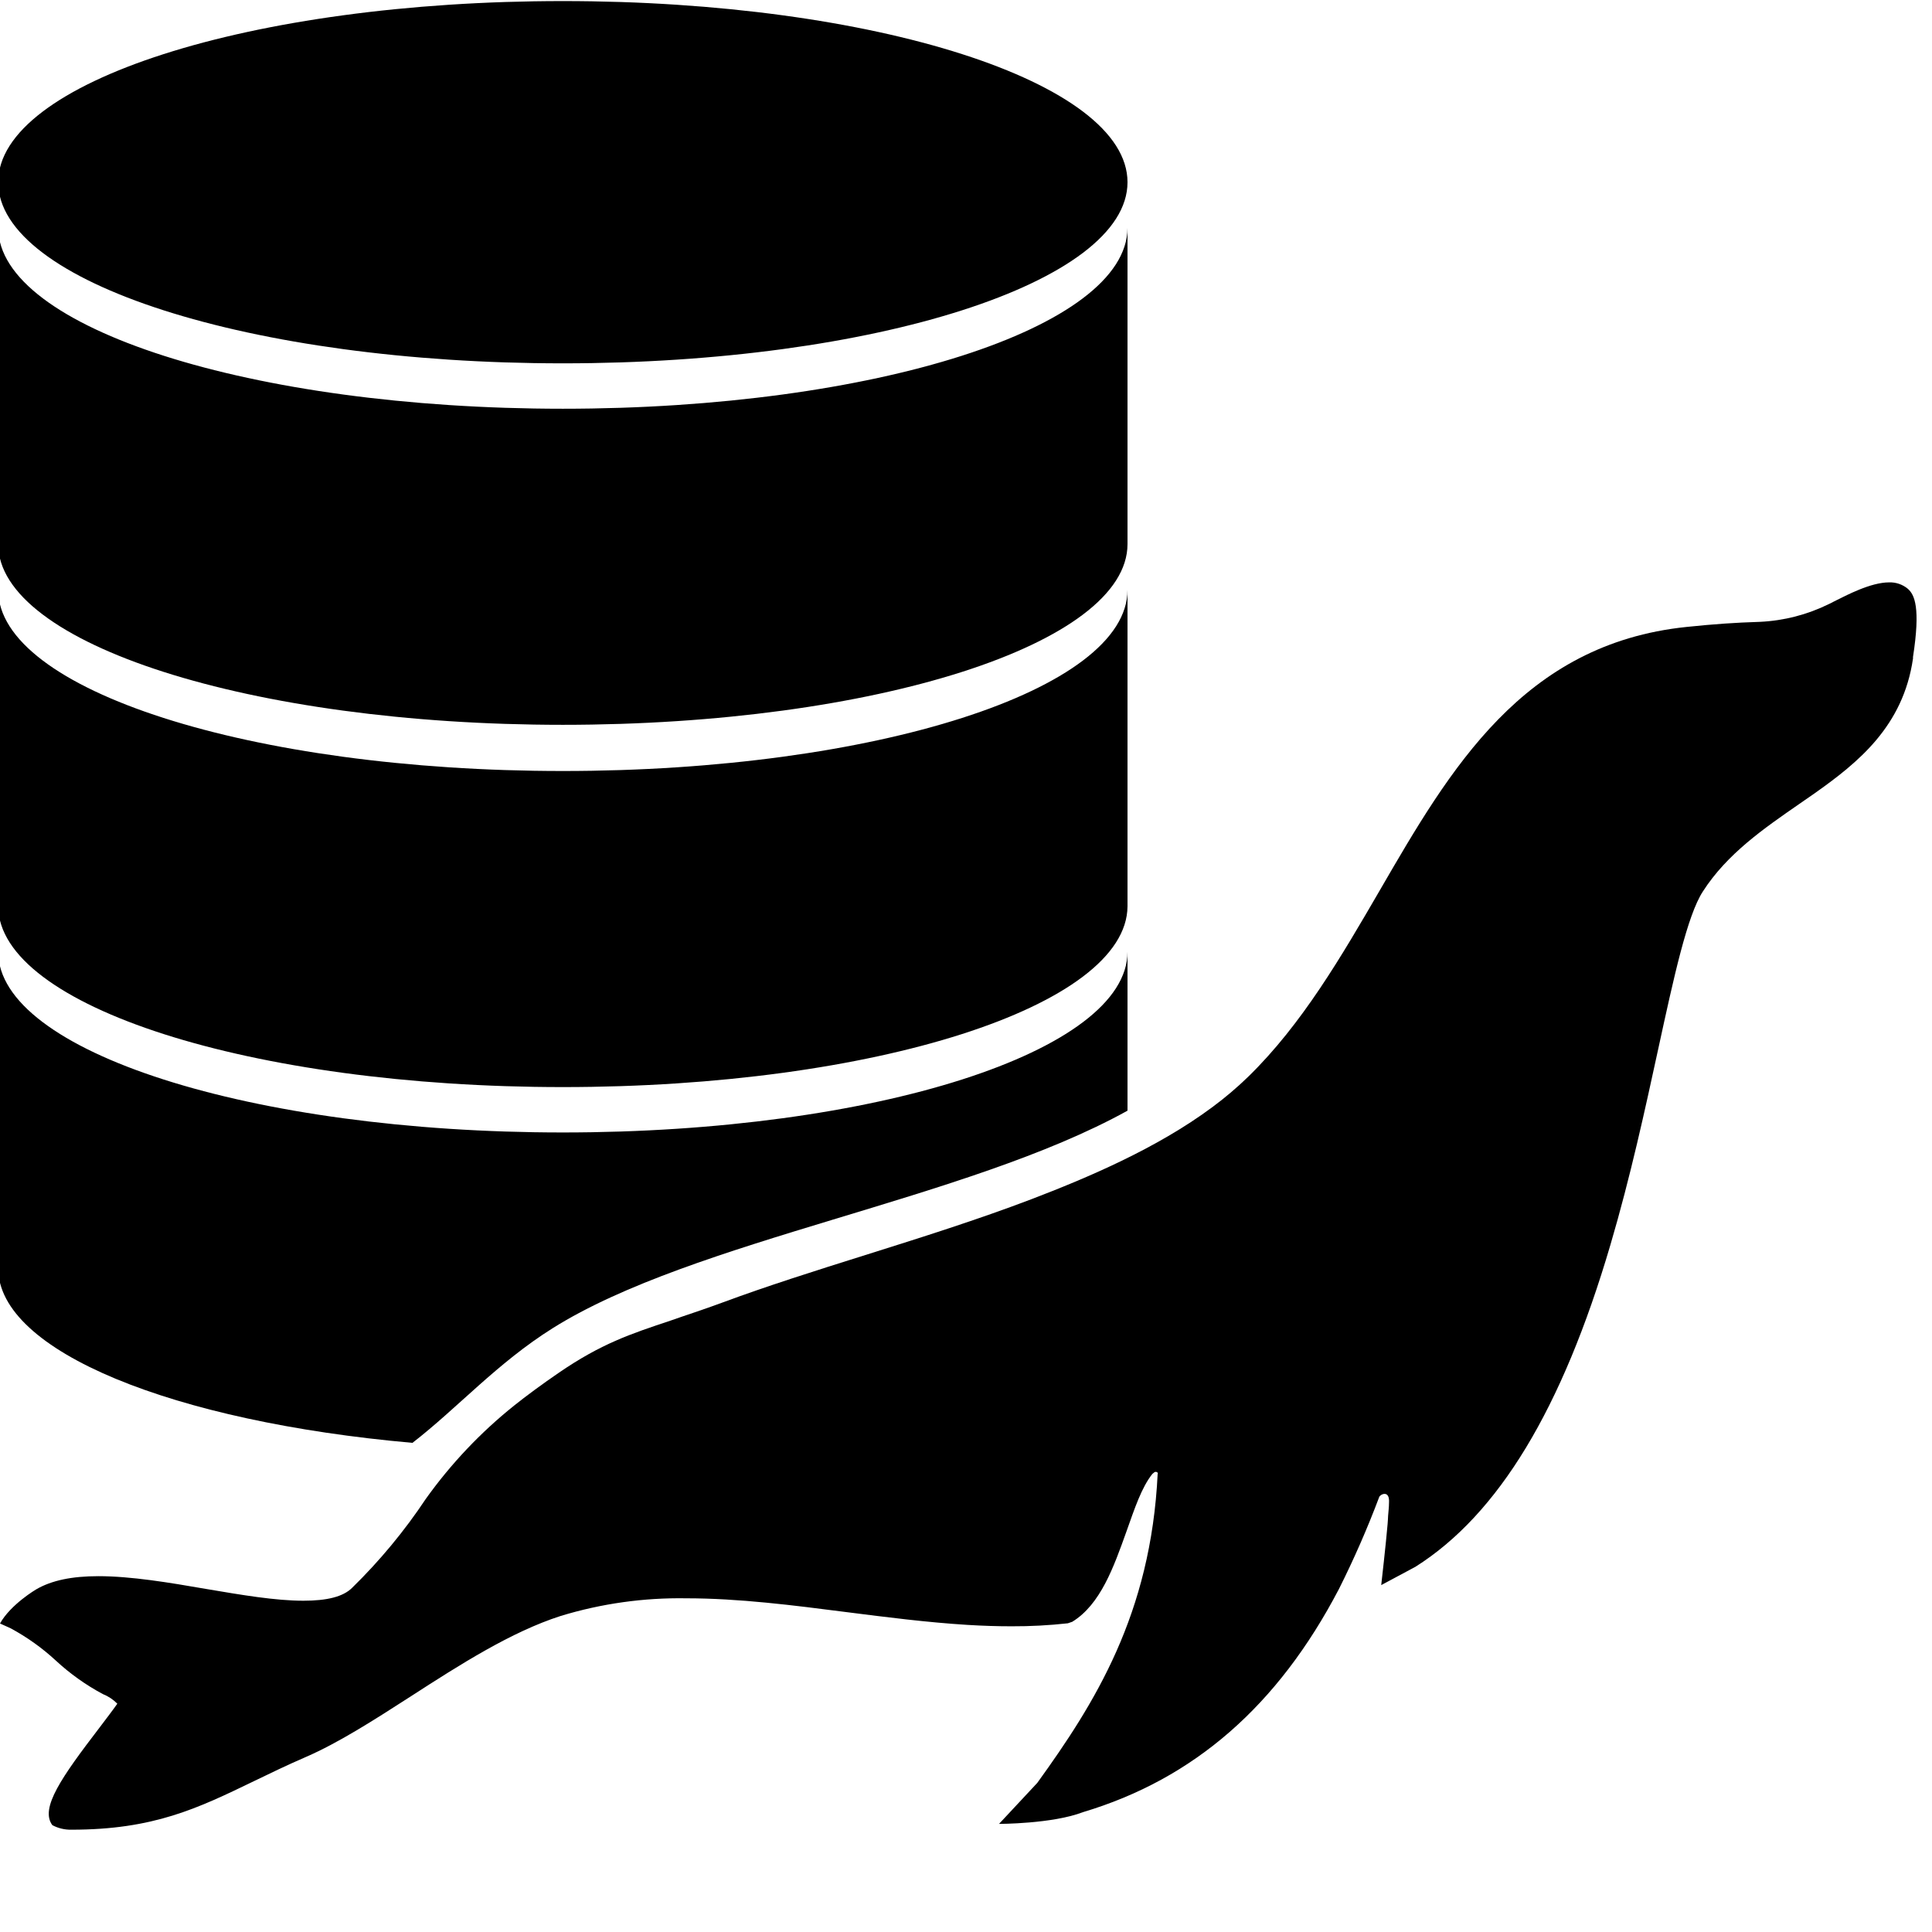
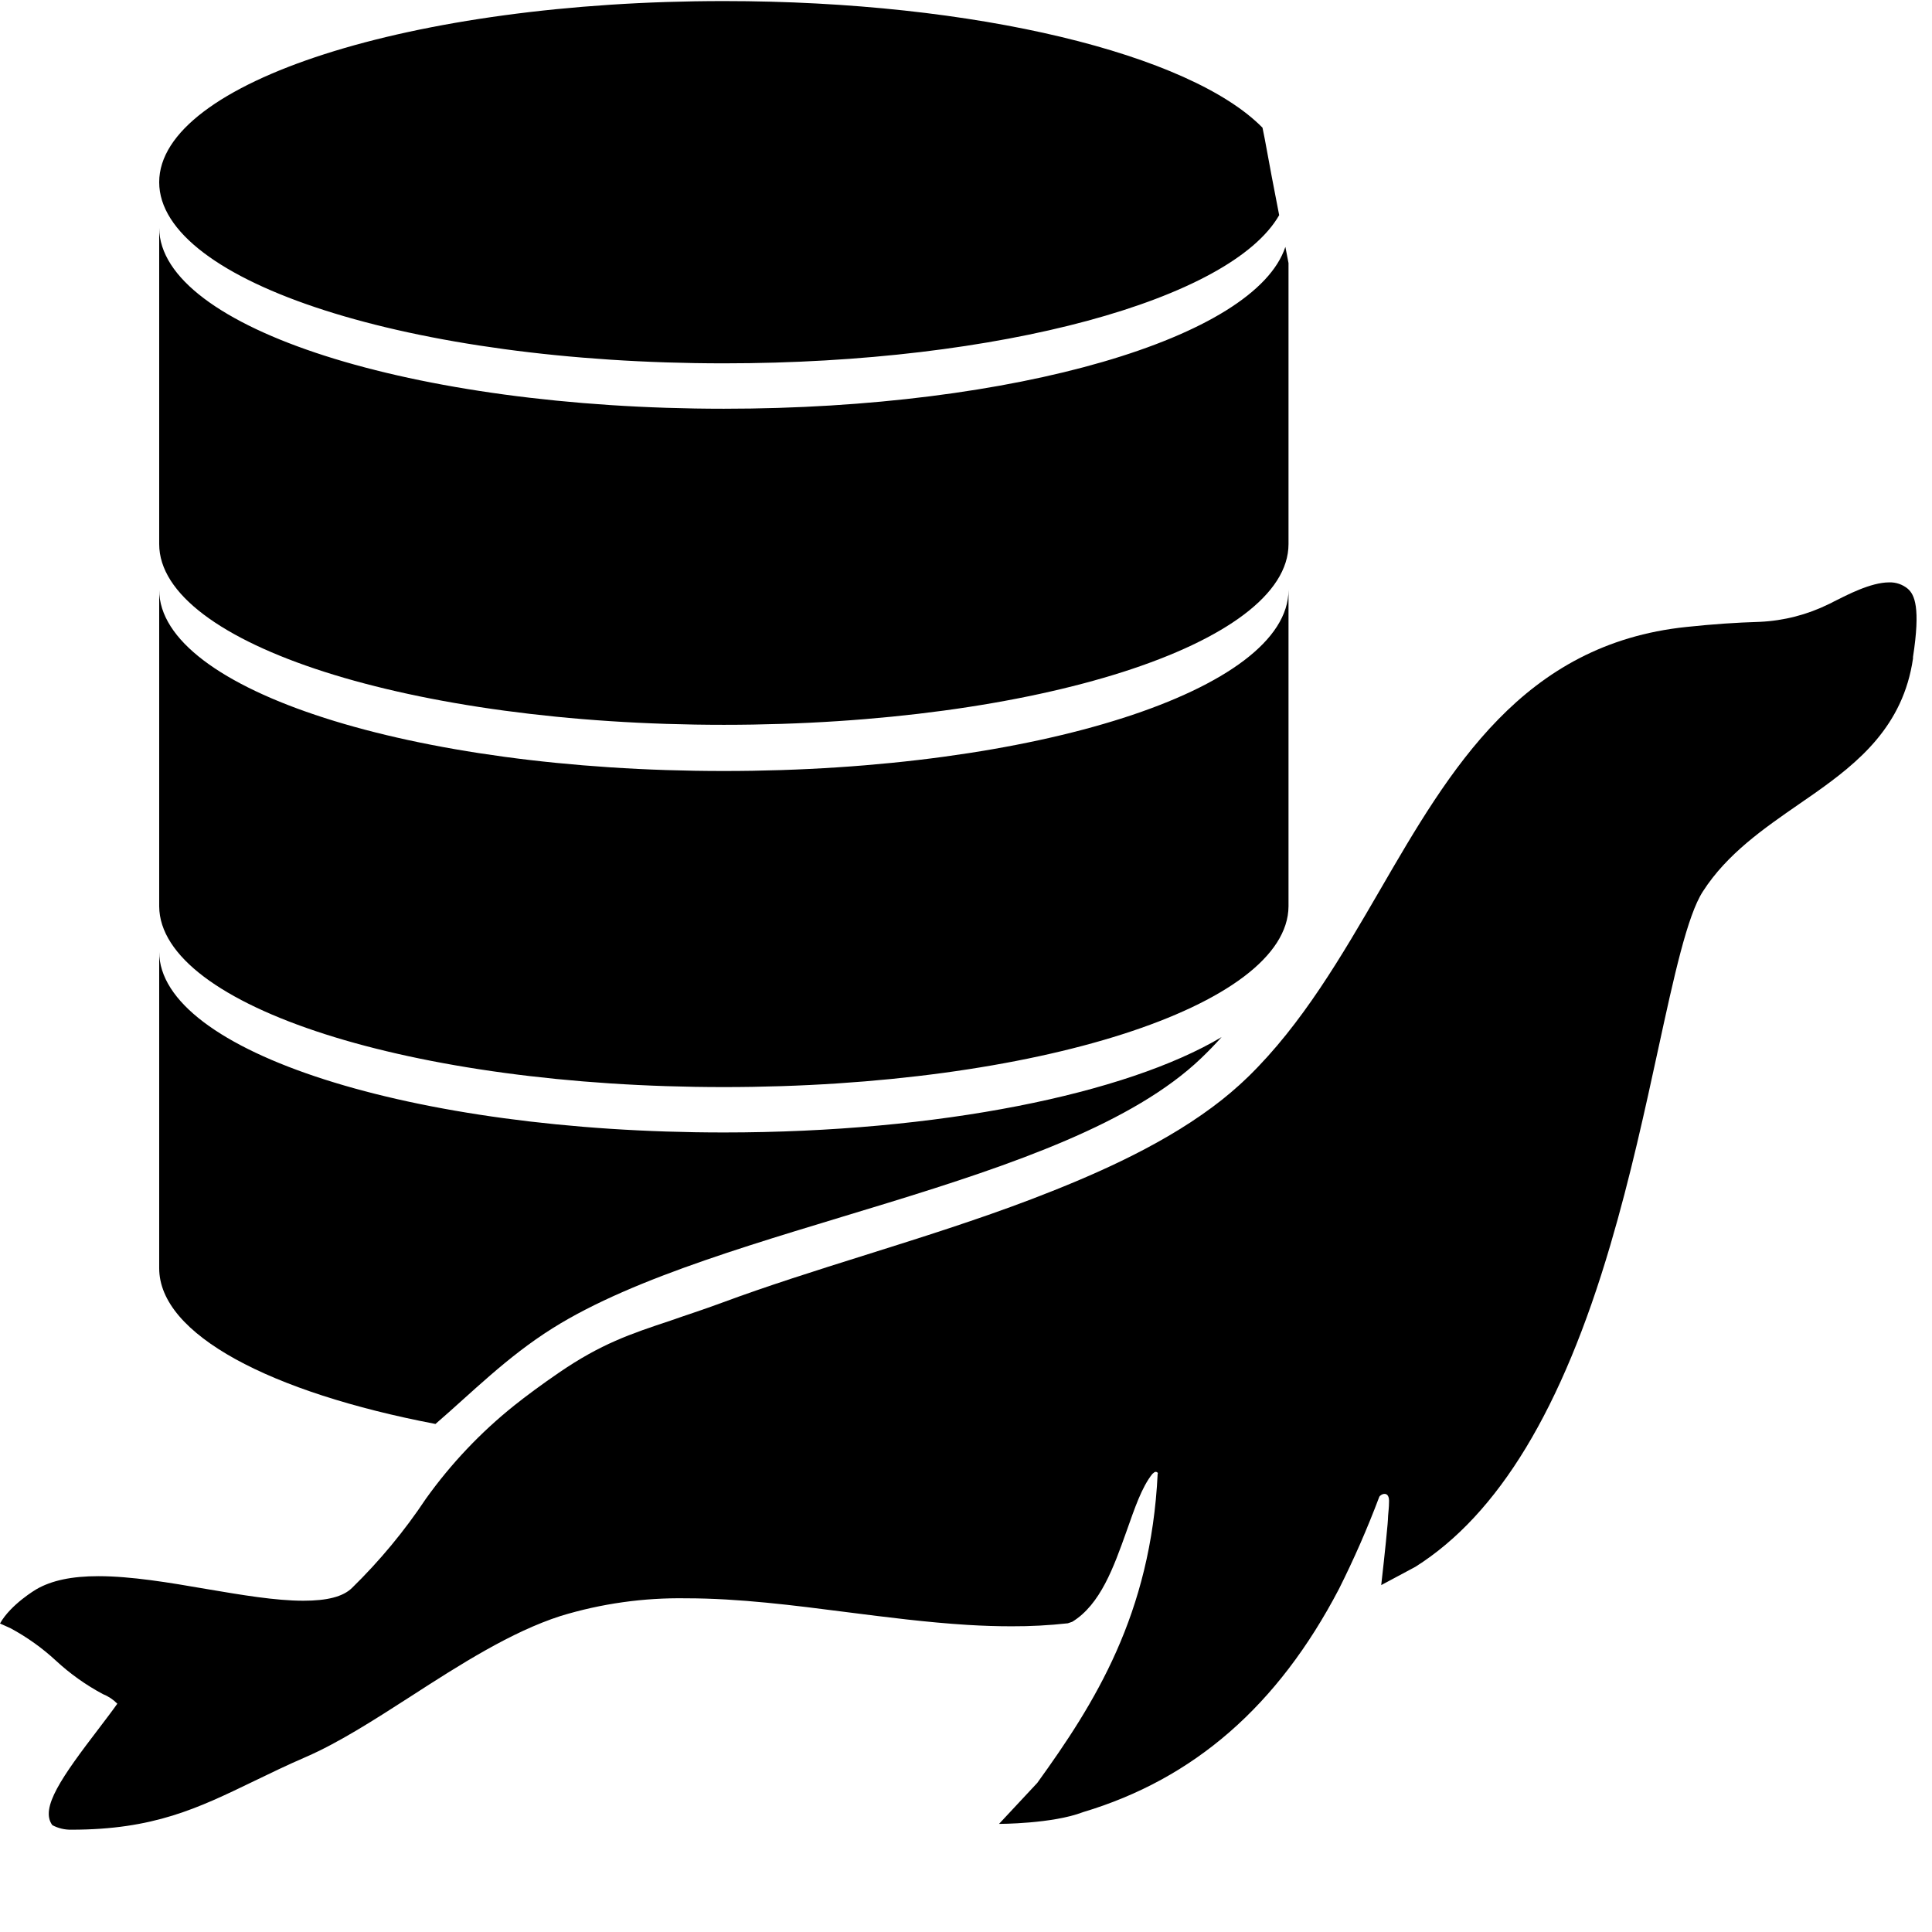
<svg xmlns="http://www.w3.org/2000/svg" width="100%" height="100%" viewBox="0 0 48 48" version="1.1" xml:space="preserve" style="fill-rule:evenodd;clip-rule:evenodd;stroke-linejoin:round;stroke-miterlimit:2;">
  <g transform="matrix(0.158416,0,0,0.158416,0,7.939802)">
    <g transform="matrix(1,0,0,1,0,37.875)">
      <path d="M299.2,4.34C298.382,3.661 297.343,3.305 296.28,3.34C293.38,3.34 289.63,5.34 287.62,6.34C287.27,6.53 287,6.67 286.81,6.75C283.436,8.411 279.756,9.357 276,9.53C272.14,9.65 268.81,9.88 264.5,10.33C238.82,13 227.43,32.6 216.42,51.6C210.42,61.92 204.24,72.6 195.75,80.88C193.994,82.583 192.127,84.166 190.16,85.62C181.38,92.16 170.35,96.79 161.73,100.09C153.47,103.24 144.45,106.09 135.73,108.83C127.73,111.34 120.22,113.72 113.29,116.29C110.16,117.45 107.5,118.29 105.16,119.12C98.85,121.22 94.29,122.74 87.65,127.29C85.06,129.06 82.46,130.98 80.65,132.43C75.384,136.644 70.724,141.564 66.8,147.05C63.435,152.111 59.547,156.803 55.2,161.05C53.8,162.42 51.31,163.05 47.58,163.05C43.21,163.05 37.91,162.15 32.3,161.2C26.53,160.2 20.55,159.2 15.43,159.2C11.26,159.2 8.08,159.87 5.69,161.26C5.69,161.26 1.69,163.6 -0,166.62L1.66,167.37C4.23,168.755 6.616,170.458 8.76,172.44C10.982,174.498 13.459,176.263 16.13,177.69C16.983,178.03 17.757,178.544 18.4,179.2C17.7,180.2 16.67,181.55 15.6,182.96C9.68,190.7 6.23,195.59 8.21,198.25C9.132,198.74 10.166,198.985 11.21,198.96C24.11,198.96 31.03,195.6 39.8,191.36C42.34,190.13 44.96,188.86 47.96,187.56C53.08,185.34 58.6,181.8 64.44,178.04C72.18,173.04 80.18,167.93 87.93,165.44C94.315,163.494 100.966,162.56 107.64,162.67C115.87,162.67 124.47,163.77 132.79,164.84C139,165.63 145.42,166.45 151.72,166.84C154.17,166.99 156.44,167.06 158.64,167.06C161.59,167.072 164.538,166.915 167.47,166.59L168.17,166.35C172.59,163.63 174.66,157.8 176.67,152.17C177.96,148.54 179.04,145.28 180.72,143.17C180.826,143.068 180.939,142.974 181.06,142.89C181.226,142.797 181.437,142.835 181.56,142.98C181.683,143.125 181.56,143.03 181.56,143.13C180.5,165.19 171.66,179.18 162.68,191.62L156.68,198.05C156.68,198.05 165.07,198.05 169.84,196.21C187.26,191 200.42,179.52 209.99,161.21C212.349,156.511 214.459,151.691 216.31,146.77C216.47,146.36 217.99,145.6 217.84,147.72C217.84,148.35 217.75,149.04 217.7,149.72C217.7,150.15 217.64,150.59 217.62,151.03C217.37,154.03 216.62,160.6 216.62,160.6L222,157.72C235,149.5 245,132.98 252.56,107.25C255.72,96.53 258.03,85.88 260.07,76.49C262.51,65.26 264.62,55.56 267.07,51.81C270.85,45.92 276.62,41.94 282.2,38.08L284.48,36.5C291.48,31.57 298.48,25.88 300.02,15.28L300.02,15.04C301.22,7.29 300.27,5.27 299.2,4.34Z" style="fill-rule:nonzero;" />
    </g>
    <g id="schemaFilled" transform="matrix(3.420104,0,0,3.420104,-142.4408,-44.69521)">
-       <path d="M60.562,64.577C49.614,63.608 41.565,60.388 41.565,56.569L41.565,56.551L41.565,42.057C41.565,46.631 53.167,50.344 67.458,50.344C81.749,50.344 93.351,46.631 93.351,42.057L93.351,49.345C85.946,53.45 73.467,55.252 66.985,59.324C64.444,60.92 62.632,62.975 60.562,64.577ZM93.351,25.463L93.351,39.957L93.351,39.975C93.32,44.554 81.739,48.263 67.458,48.263C53.177,48.263 41.596,44.554 41.565,39.975L41.565,39.957L41.565,25.463C41.565,30.05 53.158,33.769 67.458,33.769C81.759,33.769 93.351,30.05 93.351,25.463ZM67.458,-1.537C81.759,-1.537 93.351,2.182 93.351,6.769C93.351,11.357 81.759,15.075 67.458,15.075C53.158,15.075 41.565,11.357 41.565,6.769C41.565,2.182 53.158,-1.537 67.458,-1.537ZM93.351,8.869L93.351,23.363C93.351,27.94 81.759,31.651 67.458,31.651C53.158,31.651 41.565,27.94 41.565,23.363L41.565,8.869C41.596,13.448 53.177,17.157 67.458,17.157C81.739,17.157 93.32,13.448 93.351,8.869Z" />
+       <path d="M100.306,8.281C98.09,12.147 87.532,15.075 74.841,15.075C60.541,15.075 48.948,11.357 48.948,6.769C48.948,2.182 60.541,-1.537 74.841,-1.537C86.426,-1.537 96.234,0.904 99.541,4.269C99.578,4.438 99.612,4.609 99.644,4.781C99.845,5.899 100.07,7.069 100.306,8.281ZM100.734,10.477L100.734,23.363C100.734,27.94 89.141,31.651 74.841,31.651C60.541,31.651 48.948,27.94 48.948,23.363L48.948,8.869C48.979,13.448 60.56,17.157 74.841,17.157C88.211,17.157 99.215,13.906 100.59,9.734C100.638,9.98 100.686,10.228 100.734,10.477ZM61.617,63.711C54.033,62.261 48.948,59.604 48.948,56.569L48.948,56.551L48.948,42.057C48.948,46.631 60.55,50.344 74.841,50.344C84.71,50.344 93.297,48.573 97.666,45.971C97.366,46.305 97.052,46.63 96.722,46.945C90.512,52.887 74.604,54.538 66.985,59.324C64.883,60.644 63.28,62.278 61.617,63.711ZM100.734,25.463L100.734,39.957L100.734,39.975C100.703,44.554 89.122,48.263 74.841,48.263C60.56,48.263 48.979,44.554 48.948,39.975L48.948,39.957L48.948,25.463C48.948,30.05 60.541,33.769 74.841,33.769C89.141,33.769 100.734,30.05 100.734,25.463Z" />
    </g>
  </g>
</svg>
